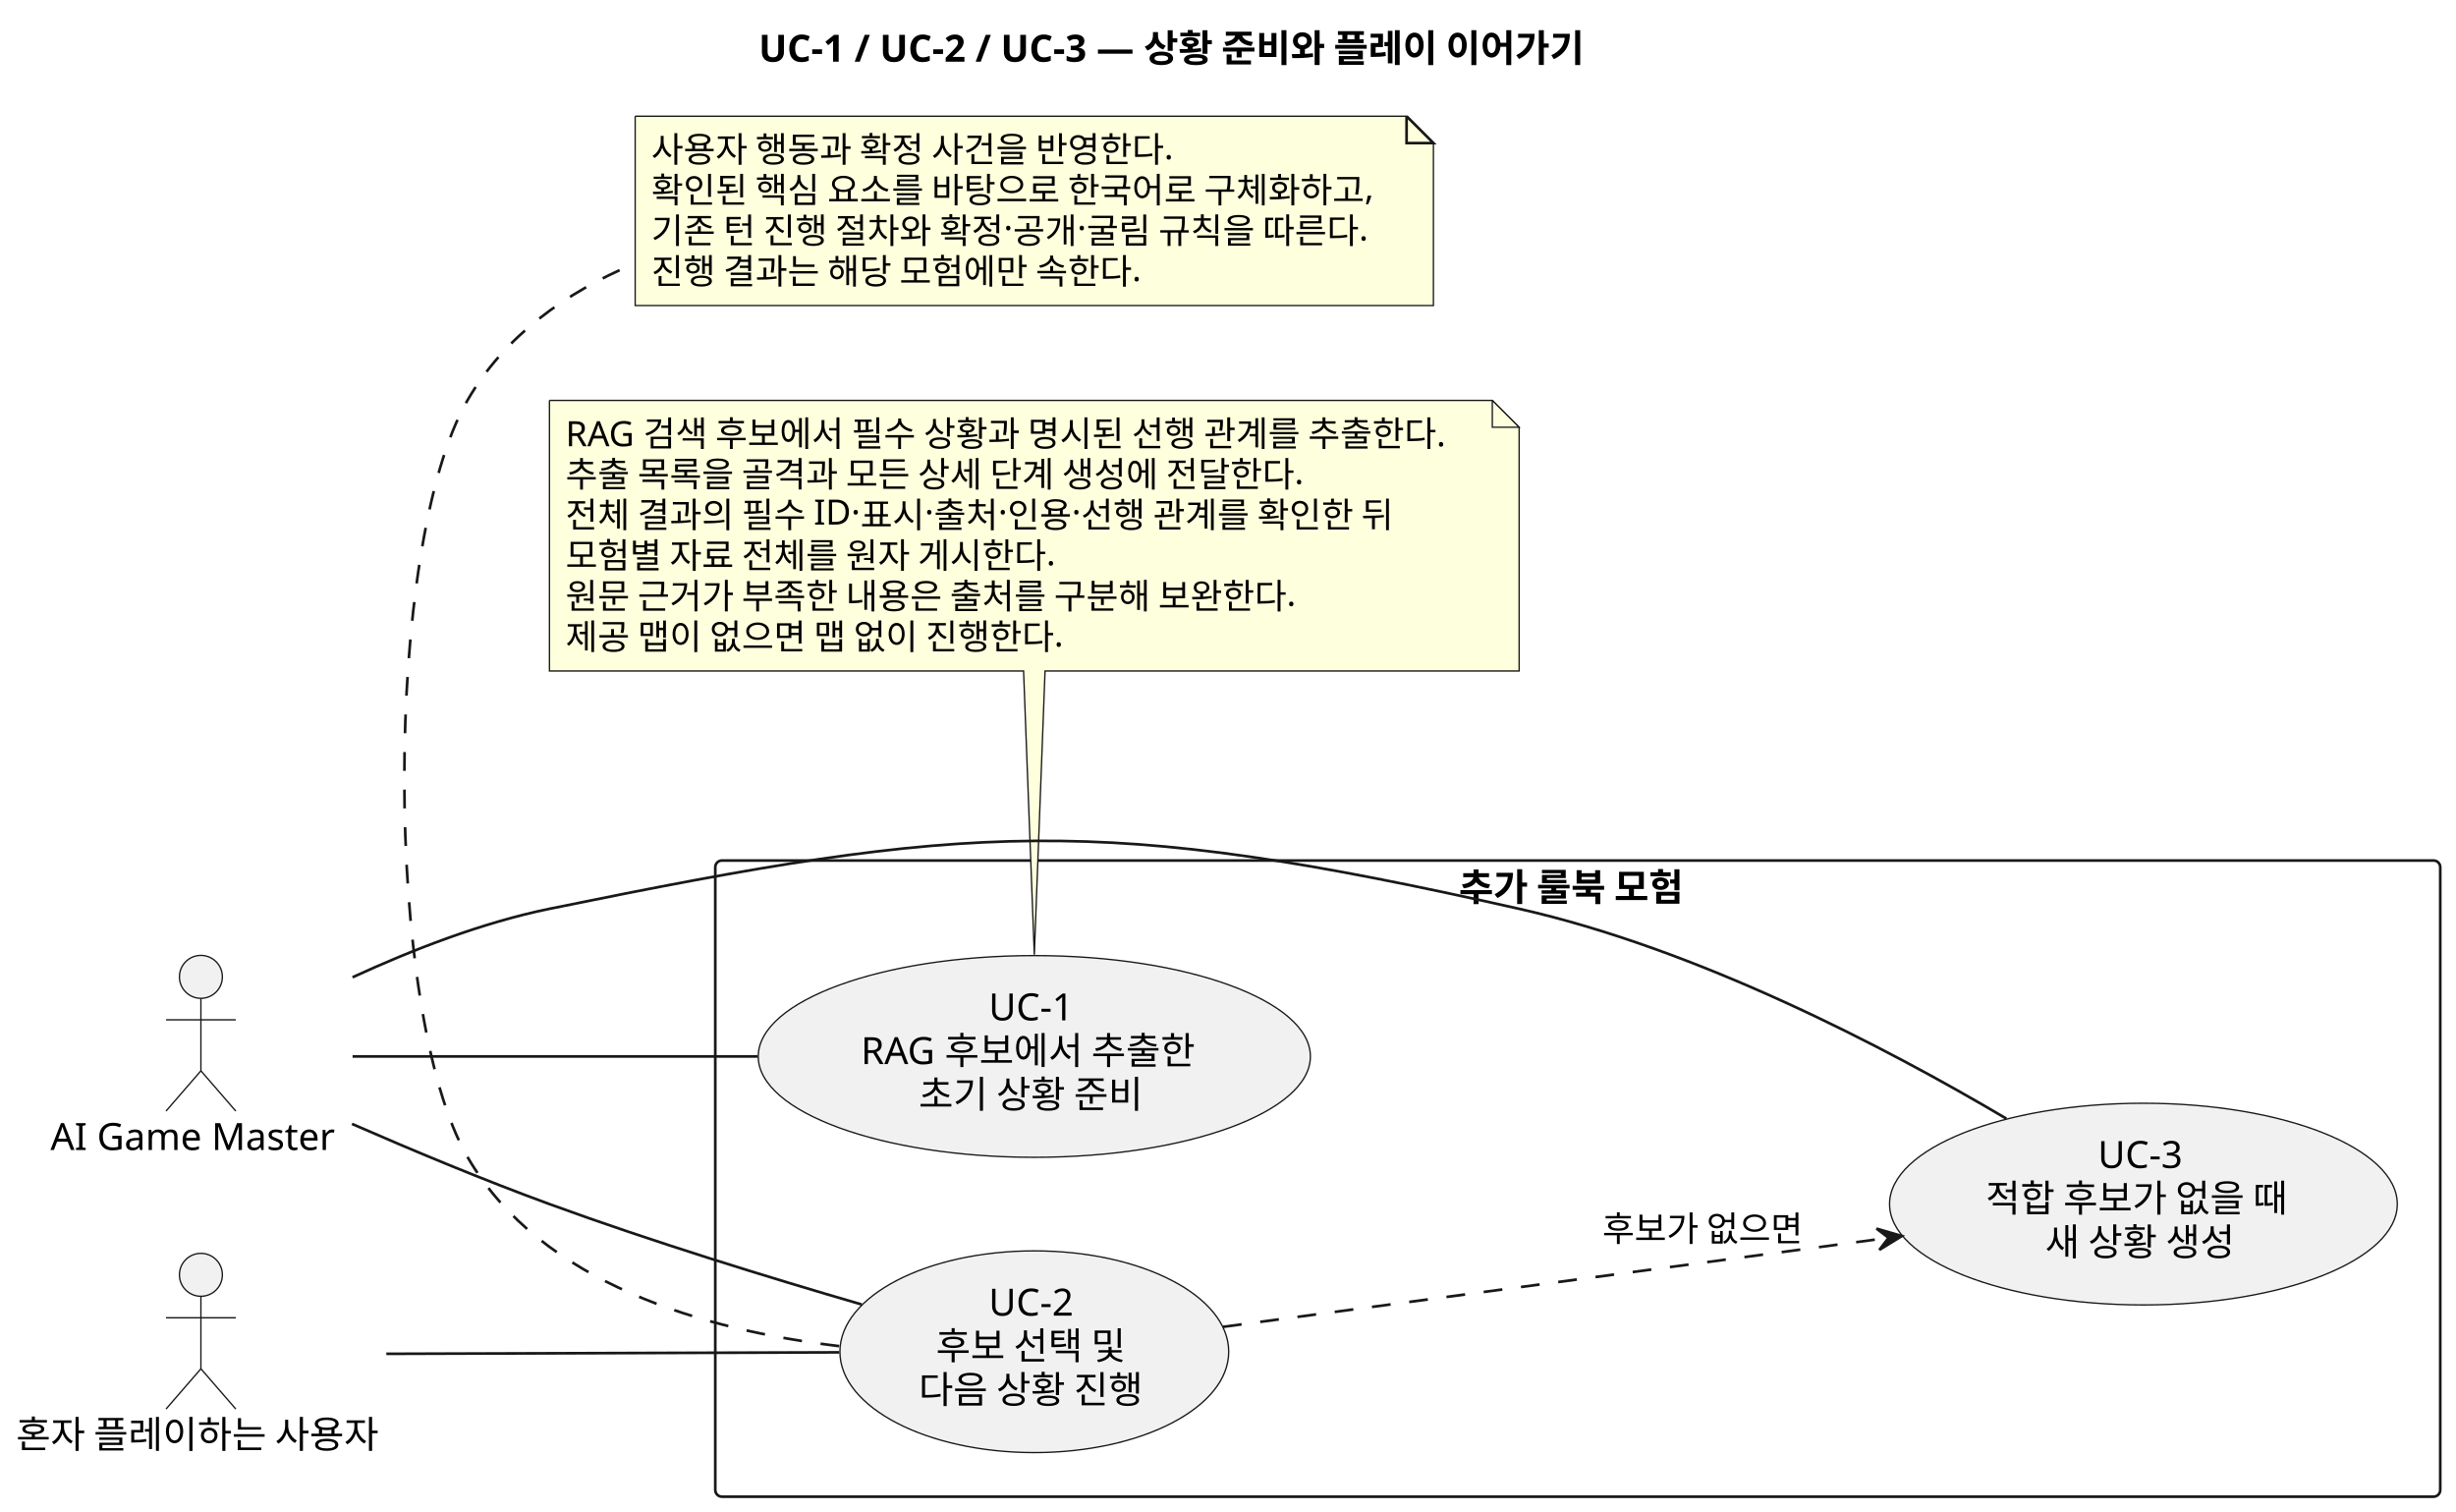
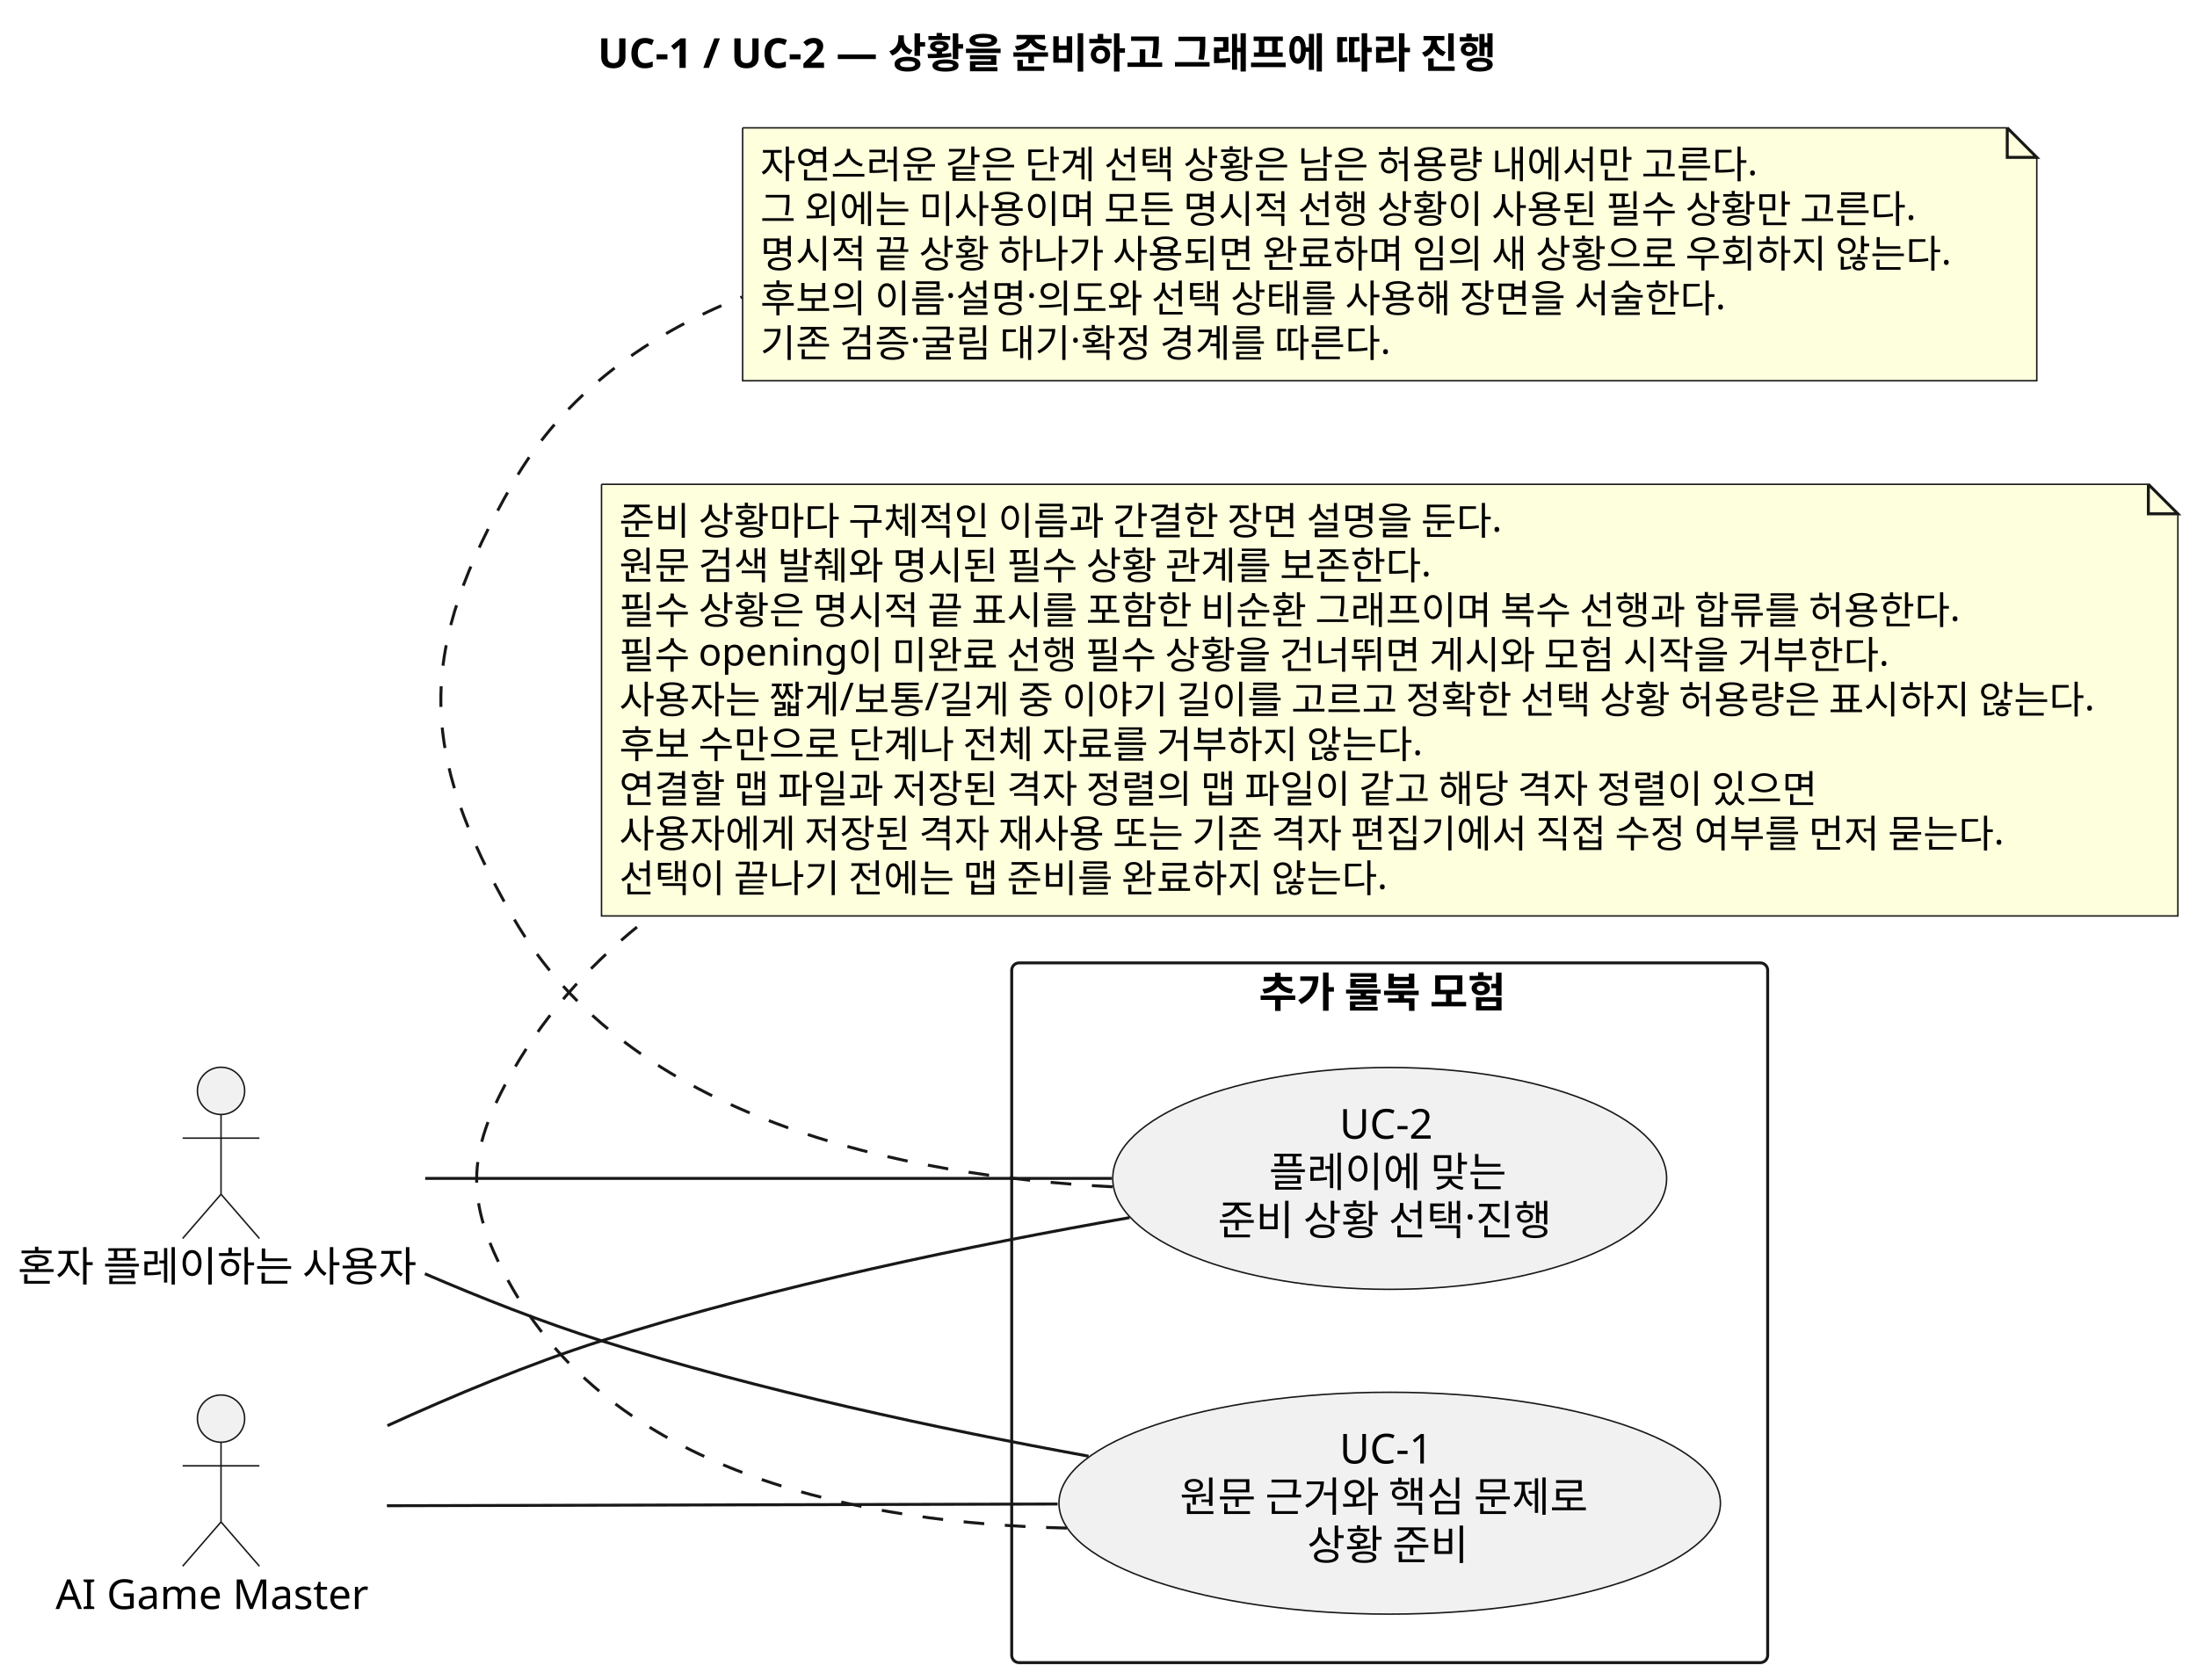
- <svg xmlns="http://www.w3.org/2000/svg" contentStyleType="text/css" height="563px" preserveAspectRatio="none" style="width:915px;height:563px;background:#FFFFFF;" version="1.1" viewBox="0 0 915 563" width="915px" zoomAndPan="magnify">
+ <svg xmlns="http://www.w3.org/2000/svg" contentStyleType="text/css" height="569px" preserveAspectRatio="none" style="width:744px;height:569px;background:#FFFFFF;" version="1.1" viewBox="0 0 744 569" width="744px" zoomAndPan="magnify">
  <defs />
  <g>
-     <text fill="#000000" font-family="sans-serif" font-size="14" font-weight="bold" lengthAdjust="spacing" textLength="335.793" x="282.669" y="22.995">UC-1 / UC-2 / UC-3 — 상황 준비와 플레이 이어가기</text>
+     <text fill="#000000" font-family="sans-serif" font-size="14" font-weight="bold" lengthAdjust="spacing" textLength="325.693" x="202.417" y="22.995">UC-1 / UC-2 — 상황을 준비하고 그래프에 따라 진행</text>
    <g id="cluster_추가 룰북 모험">
-       <rect fill="none" height="237" rx="2.5" ry="2.5" style="stroke:#181818;stroke-width:1.0;" width="642.65" x="266.48" y="320.567" />
-       <text fill="#000000" font-family="sans-serif" font-size="14" font-weight="bold" lengthAdjust="spacing" textLength="88.585" x="543.512" y="335.562">추가 룰북 모험</text>
+       <rect fill="none" height="237" rx="2.5" ry="2.5" style="stroke:#181818;stroke-width:1.0;" width="256" x="342.61" y="326.127" />
+       <text fill="#000000" font-family="sans-serif" font-size="14" font-weight="bold" lengthAdjust="spacing" textLength="88.585" x="426.317" y="341.122">추가 룰북 모험</text>
    </g>
    <g id="elem_UC1">
-       <ellipse cx="385.343" cy="393.568" fill="#F1F1F1" rx="102.853" ry="37.571" style="stroke:#181818;stroke-width:0.5;" />
-       <text fill="#000000" font-family="sans-serif" font-size="14" lengthAdjust="spacing" textLength="33.981" x="368.352" y="380.118">UC-1</text>
-       <text fill="#000000" font-family="sans-serif" font-size="14" lengthAdjust="spacing" textLength="129.213" x="320.736" y="396.414">RAG 후보에서 추출한</text>
-       <text fill="#000000" font-family="sans-serif" font-size="14" lengthAdjust="spacing" textLength="86.18" x="342.253" y="412.711">초기 상황 준비</text>
+       <ellipse cx="470.611" cy="509.128" fill="#F1F1F1" rx="112.001" ry="37.571" style="stroke:#181818;stroke-width:0.5;" />
+       <text fill="#000000" font-family="sans-serif" font-size="14" lengthAdjust="spacing" textLength="33.981" x="453.62" y="495.678">UC-1</text>
+       <text fill="#000000" font-family="sans-serif" font-size="14" lengthAdjust="spacing" textLength="142.15" x="399.536" y="511.974">원문 근거와 핵심 문제로</text>
+       <text fill="#000000" font-family="sans-serif" font-size="14" lengthAdjust="spacing" textLength="55.97" x="442.625" y="528.271">상황 준비</text>
    </g>
    <g id="elem_UC2">
-       <ellipse cx="385.344" cy="503.568" fill="#F1F1F1" rx="72.424" ry="37.571" style="stroke:#181818;stroke-width:0.5;" />
-       <text fill="#000000" font-family="sans-serif" font-size="14" lengthAdjust="spacing" textLength="33.981" x="368.353" y="490.118">UC-2</text>
-       <text fill="#000000" font-family="sans-serif" font-size="14" lengthAdjust="spacing" textLength="73.3" x="348.694" y="506.414">후보 선택 및</text>
-       <text fill="#000000" font-family="sans-serif" font-size="14" lengthAdjust="spacing" textLength="86.18" x="342.254" y="522.711">다음 상황 진행</text>
-     </g>
-     <g id="elem_UC3">
-       <ellipse cx="798.548" cy="448.568" fill="#F1F1F1" rx="94.578" ry="37.571" style="stroke:#181818;stroke-width:0.5;" />
-       <text fill="#000000" font-family="sans-serif" font-size="14" lengthAdjust="spacing" textLength="33.981" x="781.557" y="435.118">UC-3</text>
-       <text fill="#000000" font-family="sans-serif" font-size="14" lengthAdjust="spacing" textLength="117.51" x="739.792" y="451.414">적합 후보가 없을 때</text>
-       <text fill="#000000" font-family="sans-serif" font-size="14" lengthAdjust="spacing" textLength="73.3" x="761.898" y="467.711">새 상황 생성</text>
+       <ellipse cx="470.606" cy="399.128" fill="#F1F1F1" rx="93.785" ry="37.571" style="stroke:#181818;stroke-width:0.5;" />
+       <text fill="#000000" font-family="sans-serif" font-size="14" lengthAdjust="spacing" textLength="33.981" x="453.615" y="385.678">UC-2</text>
+       <text fill="#000000" font-family="sans-serif" font-size="14" lengthAdjust="spacing" textLength="81.73" x="429.741" y="401.974">플레이에 맞는</text>
+       <text fill="#000000" font-family="sans-serif" font-size="14" lengthAdjust="spacing" textLength="116.39" x="412.411" y="418.271">준비 상황 선택·진행</text>
    </g>
    <g id="elem_Player">
-       <ellipse cx="74.85" cy="474.917" fill="#F1F1F1" rx="8" ry="8" style="stroke:#181818;stroke-width:0.5;" />
-       <path d="M74.85,482.917 L74.85,509.917 M61.85,490.917 L87.85,490.917 M74.85,509.917 L61.85,524.917 M74.85,509.917 L87.85,524.917 " fill="none" style="stroke:#181818;stroke-width:0.5;" />
-       <text fill="#000000" font-family="sans-serif" font-size="14" lengthAdjust="spacing" textLength="137.7" x="6" y="539.412">혼자 플레이하는 사용자</text>
+       <ellipse cx="74.85" cy="369.477" fill="#F1F1F1" rx="8" ry="8" style="stroke:#181818;stroke-width:0.5;" />
+       <path d="M74.85,377.477 L74.85,404.477 M61.85,385.477 L87.85,385.477 M74.85,404.477 L61.85,419.477 M74.85,404.477 L87.85,419.477 " fill="none" style="stroke:#181818;stroke-width:0.5;" />
+       <text fill="#000000" font-family="sans-serif" font-size="14" lengthAdjust="spacing" textLength="137.7" x="6" y="433.972">혼자 플레이하는 사용자</text>
    </g>
    <g id="elem_GM">
-       <ellipse cx="74.848" cy="363.917" fill="#F1F1F1" rx="8" ry="8" style="stroke:#181818;stroke-width:0.5;" />
-       <path d="M74.848,371.917 L74.848,398.917 M61.848,379.917 L87.848,379.917 M74.848,398.917 L61.848,413.917 M74.848,398.917 L87.848,413.917 " fill="none" style="stroke:#181818;stroke-width:0.5;" />
-       <text fill="#000000" font-family="sans-serif" font-size="14" lengthAdjust="spacing" textLength="112.096" x="18.8" y="428.412">AI Game Master</text>
+       <ellipse cx="74.848" cy="480.477" fill="#F1F1F1" rx="8" ry="8" style="stroke:#181818;stroke-width:0.5;" />
+       <path d="M74.848,488.477 L74.848,515.477 M61.848,496.477 L87.848,496.477 M74.848,515.477 L61.848,530.477 M74.848,515.477 L87.848,530.477 " fill="none" style="stroke:#181818;stroke-width:0.5;" />
+       <text fill="#000000" font-family="sans-serif" font-size="14" lengthAdjust="spacing" textLength="112.096" x="18.8" y="544.972">AI Game Master</text>
    </g>
-     <g id="elem_GMN13">
-       <path d="M204.7,149.167 L204.7,249.964 A0,0 0 0 0 204.7,249.964 L381.34,249.964 L385.34,355.677 L389.34,249.964 L565.971,249.964 A0,0 0 0 0 565.971,249.964 L565.971,159.167 L555.971,149.167 L204.7,149.167 A0,0 0 0 0 204.7,149.167 " fill="#FEFFDD" style="stroke:#181818;stroke-width:0.5;" />
-       <path d="M555.971,149.167 L555.971,159.167 L565.971,159.167 L555.971,149.167 " fill="#FEFFDD" style="stroke:#181818;stroke-width:0.5;" />
-       <text fill="#000000" font-family="sans-serif" font-size="13" lengthAdjust="spacing" textLength="340.271" x="210.7" y="166.234">RAG 검색 후보에서 필수 상황과 명시된 선행 관계를 추출한다.</text>
-       <text fill="#000000" font-family="sans-serif" font-size="13" lengthAdjust="spacing" textLength="284.219" x="210.7" y="181.367">추출 목록을 골격과 모든 상세 단계 생성에 전달한다.</text>
-       <text fill="#000000" font-family="sans-serif" font-size="13" lengthAdjust="spacing" textLength="318.288" x="210.7" y="196.499">전체 결과의 필수 ID·표시·출처·인용·선행 관계를 확인한 뒤</text>
-       <text fill="#000000" font-family="sans-serif" font-size="13" lengthAdjust="spacing" textLength="188.102" x="210.7" y="211.632">모험별 자료 전체를 원자 게시한다.</text>
-       <text fill="#000000" font-family="sans-serif" font-size="13" lengthAdjust="spacing" textLength="281.126" x="210.7" y="226.765">원문 근거가 부족한 내용은 출처를 구분해 보완한다.</text>
-       <text fill="#000000" font-family="sans-serif" font-size="13" lengthAdjust="spacing" textLength="192.234" x="210.7" y="241.898">제공 맵이 없으면 맵 없이 진행한다.</text>
+     <g id="elem_GMN11">
+       <path d="M203.7,164.027 L203.7,310.222 L737.528,310.222 L737.528,174.027 L727.528,164.027 L203.7,164.027 " fill="#FEFFDD" style="stroke:#181818;stroke-width:0.5;" />
+       <path d="M727.528,164.027 L727.528,174.027 L737.528,174.027 L727.528,164.027 " fill="#FEFFDD" style="stroke:#181818;stroke-width:1.0;" />
+       <text fill="#000000" font-family="sans-serif" font-size="13" lengthAdjust="spacing" textLength="308.139" x="209.7" y="181.094">준비 상황마다 구체적인 이름과 간결한 장면 설명을 둔다.</text>
+       <text fill="#000000" font-family="sans-serif" font-size="13" lengthAdjust="spacing" textLength="284.219" x="209.7" y="196.227">원문 검색 발췌와 명시된 필수 상황 관계를 보존한다.</text>
+       <text fill="#000000" font-family="sans-serif" font-size="13" lengthAdjust="spacing" textLength="468.188" x="209.7" y="211.359">필수 상황은 명시적 끝 표시를 포함한 비순환 그래프이며 복수 선행과 합류를 허용한다.</text>
+       <text fill="#000000" font-family="sans-serif" font-size="13" lengthAdjust="spacing" textLength="444.842" x="209.7" y="226.492">필수 opening이 미완료 선행 필수 상황을 건너뛰면 게시와 모험 시작을 거부한다.</text>
+       <text fill="#000000" font-family="sans-serif" font-size="13" lengthAdjust="spacing" textLength="512.828" x="209.7" y="241.625">사용자는 짧게/보통/길게 중 이야기 길이를 고르고 정확한 선택 상황 허용량은 표시하지 않는다.</text>
+       <text fill="#000000" font-family="sans-serif" font-size="13" lengthAdjust="spacing" textLength="280.086" x="209.7" y="256.758">후보 수만으로 단계나 전체 자료를 거부하지 않는다.</text>
+       <text fill="#000000" font-family="sans-serif" font-size="13" lengthAdjust="spacing" textLength="420.348" x="209.7" y="271.891">연결할 맵 파일과 저장된 격자 정렬의 맵 파일이 같고 해당 격자 정렬이 있으면</text>
+       <text fill="#000000" font-family="sans-serif" font-size="13" lengthAdjust="spacing" textLength="484.281" x="209.7" y="287.024">사용자에게 저장된 격자 재사용 또는 기존 격자 편집기에서 직접 수정 여부를 먼저 묻는다.</text>
+       <text fill="#000000" font-family="sans-serif" font-size="13" lengthAdjust="spacing" textLength="268.126" x="209.7" y="302.156">선택이 끝나기 전에는 맵 준비를 완료하지 않는다.</text>
    </g>
-     <g id="elem_GMN16">
-       <path d="M236.64,43.297 L236.64,113.828 L534.031,113.828 L534.031,53.297 L524.031,43.297 L236.64,43.297 " fill="#FEFFDD" style="stroke:#181818;stroke-width:0.5;" />
-       <path d="M524.031,43.297 L524.031,53.297 L534.031,53.297 L524.031,43.297 " fill="#FEFFDD" style="stroke:#181818;stroke-width:1.0;" />
-       <text fill="#000000" font-family="sans-serif" font-size="13" lengthAdjust="spacing" textLength="200.062" x="242.64" y="60.364">사용자 행동과 확정 사건을 반영한다.</text>
-       <text fill="#000000" font-family="sans-serif" font-size="13" lengthAdjust="spacing" textLength="275.954" x="242.64" y="75.497">확인된 핵심 요소를 바탕으로 한국어로 구체화하고,</text>
-       <text fill="#000000" font-family="sans-serif" font-size="13" lengthAdjust="spacing" textLength="276.391" x="242.64" y="90.629">기존 턴 진행 절차와 확정·공개·굴림 규칙을 따른다.</text>
-       <text fill="#000000" font-family="sans-serif" font-size="13" lengthAdjust="spacing" textLength="188.102" x="242.64" y="105.762">진행 결과는 해당 모험에만 속한다.</text>
+     <g id="elem_GMN14">
+       <path d="M251.49,43.297 L251.49,128.961 L689.746,128.961 L689.746,53.297 L679.746,43.297 L251.49,43.297 " fill="#FEFFDD" style="stroke:#181818;stroke-width:0.5;" />
+       <path d="M679.746,43.297 L679.746,53.297 L689.746,53.297 L679.746,43.297 " fill="#FEFFDD" style="stroke:#181818;stroke-width:1.0;" />
+       <text fill="#000000" font-family="sans-serif" font-size="13" lengthAdjust="spacing" textLength="348.151" x="257.49" y="60.364">자연스러운 같은 단계 선택 상황은 남은 허용량 내에서만 고른다.</text>
+       <text fill="#000000" font-family="sans-serif" font-size="13" lengthAdjust="spacing" textLength="404.256" x="257.49" y="75.497">그 외에는 미사용이며 모든 명시적 선행 상황이 사용된 필수 상황만 고른다.</text>
+       <text fill="#000000" font-family="sans-serif" font-size="13" lengthAdjust="spacing" textLength="417.256" x="257.49" y="90.629">명시적 끝 상황 하나가 사용되면 완료하며 임의 새 상황으로 우회하지 않는다.</text>
+       <text fill="#000000" font-family="sans-serif" font-size="13" lengthAdjust="spacing" textLength="336.191" x="257.49" y="105.762">후보의 이름·설명·의도와 선택 상태를 사용해 장면을 서술한다.</text>
+       <text fill="#000000" font-family="sans-serif" font-size="13" lengthAdjust="spacing" textLength="220.286" x="257.49" y="120.895">기존 검증·굴림 대기·확정 경계를 따른다.</text>
+     </g>
+     <g id="link_Player_UC1">
+       <path d="M143.89,431.417 C162.95,439.627 183.88,447.887 203.7,454.127 C257.21,470.977 318.43,484.047 368.63,493.207 " fill="none" id="Player-UC1" style="stroke:#181818;stroke-width:1.0;" />
    </g>
    <g id="link_Player_UC2">
-       <path d="M143.93,504.347 C193.97,504.187 261.81,503.967 312.67,503.797 " fill="none" id="Player-UC2" style="stroke:#181818;stroke-width:1.0;" />
+       <path d="M143.99,399.127 C208.26,399.127 305.14,399.127 376.52,399.127 " fill="none" id="Player-UC2" style="stroke:#181818;stroke-width:1.0;" />
    </g>
    <g id="link_GM_UC1">
-       <path d="M131.36,393.567 C173.25,393.567 231.91,393.567 282.19,393.567 " fill="none" id="GM-UC1" style="stroke:#181818;stroke-width:1.0;" />
+       <path d="M131.02,509.987 C189.65,509.837 283.94,509.597 358.15,509.407 " fill="none" id="GM-UC1" style="stroke:#181818;stroke-width:1.0;" />
    </g>
    <g id="link_GM_UC2">
-       <path d="M131.14,418.697 C153.73,428.567 180.26,439.637 204.7,448.567 C242.84,462.497 286.37,475.887 321.03,485.967 " fill="none" id="GM-UC2" style="stroke:#181818;stroke-width:1.0;" />
+       <path d="M131.2,482.867 C153.35,472.757 179.34,461.887 203.7,454.127 C262.21,435.487 330.01,421.577 382.51,412.407 " fill="none" id="GM-UC2" style="stroke:#181818;stroke-width:1.0;" />
    </g>
-     <g id="link_GM_UC3">
-       <path d="M131.34,364.077 C153.51,353.857 179.68,343.687 204.7,338.567 C362.01,306.397 409.34,303.257 565.97,338.567 C632.4,353.547 702.15,389.907 747.51,416.747 " fill="none" id="GM-UC3" style="stroke:#181818;stroke-width:1.0;" />
+     <g id="link_UC1_GMN11">
+       <path d="M361.26,517.557 C292.39,515.997 209.91,499.667 173.7,436.627 C157.32,408.107 157.32,391.147 173.7,362.627 C185.48,342.127 201.45,324.967 219.92,310.617 " fill="none" id="UC1-GMN11" style="stroke:#181818;stroke-width:1.0;stroke-dasharray:7.0,7.0;" />
    </g>
-     <g id="link_UC2_UC3">
-       <path d="M455.63,494.297 C525.21,484.997 626.753,471.413 702.613,461.263 " fill="none" id="UC2-to-UC3" style="stroke:#181818;stroke-width:1.0;stroke-dasharray:7.0,7.0;" />
-       <polygon fill="#181818" points="708.56,460.467,699.109,457.696,703.604,461.13,700.17,465.625,708.56,460.467" style="stroke:#181818;stroke-width:1.0;" />
-       <text fill="#000000" font-family="sans-serif" font-size="13" lengthAdjust="spacing" textLength="76.932" x="596.97" y="462.424">후보가 없으면</text>
-     </g>
-     <g id="link_UC2_GMN16">
-       <path d="M312.64,501.477 C263.07,495.607 201.64,478.437 174.2,431.067 C142.79,376.837 142.79,203.297 174.2,149.067 C188.1,125.077 210.79,108.987 236.25,98.267 " fill="none" id="UC2-GMN16" style="stroke:#181818;stroke-width:1.0;stroke-dasharray:7.0,7.0;" />
+     <g id="link_UC2_GMN14">
+       <path d="M376.75,401.967 C305.45,398.257 213.15,379.307 173.7,310.627 C141.16,253.977 141.16,220.277 173.7,163.627 C191.15,133.257 219.22,113.367 251.3,100.587 " fill="none" id="UC2-GMN14" style="stroke:#181818;stroke-width:1.0;stroke-dasharray:7.0,7.0;" />
    </g>
  </g>
</svg>
